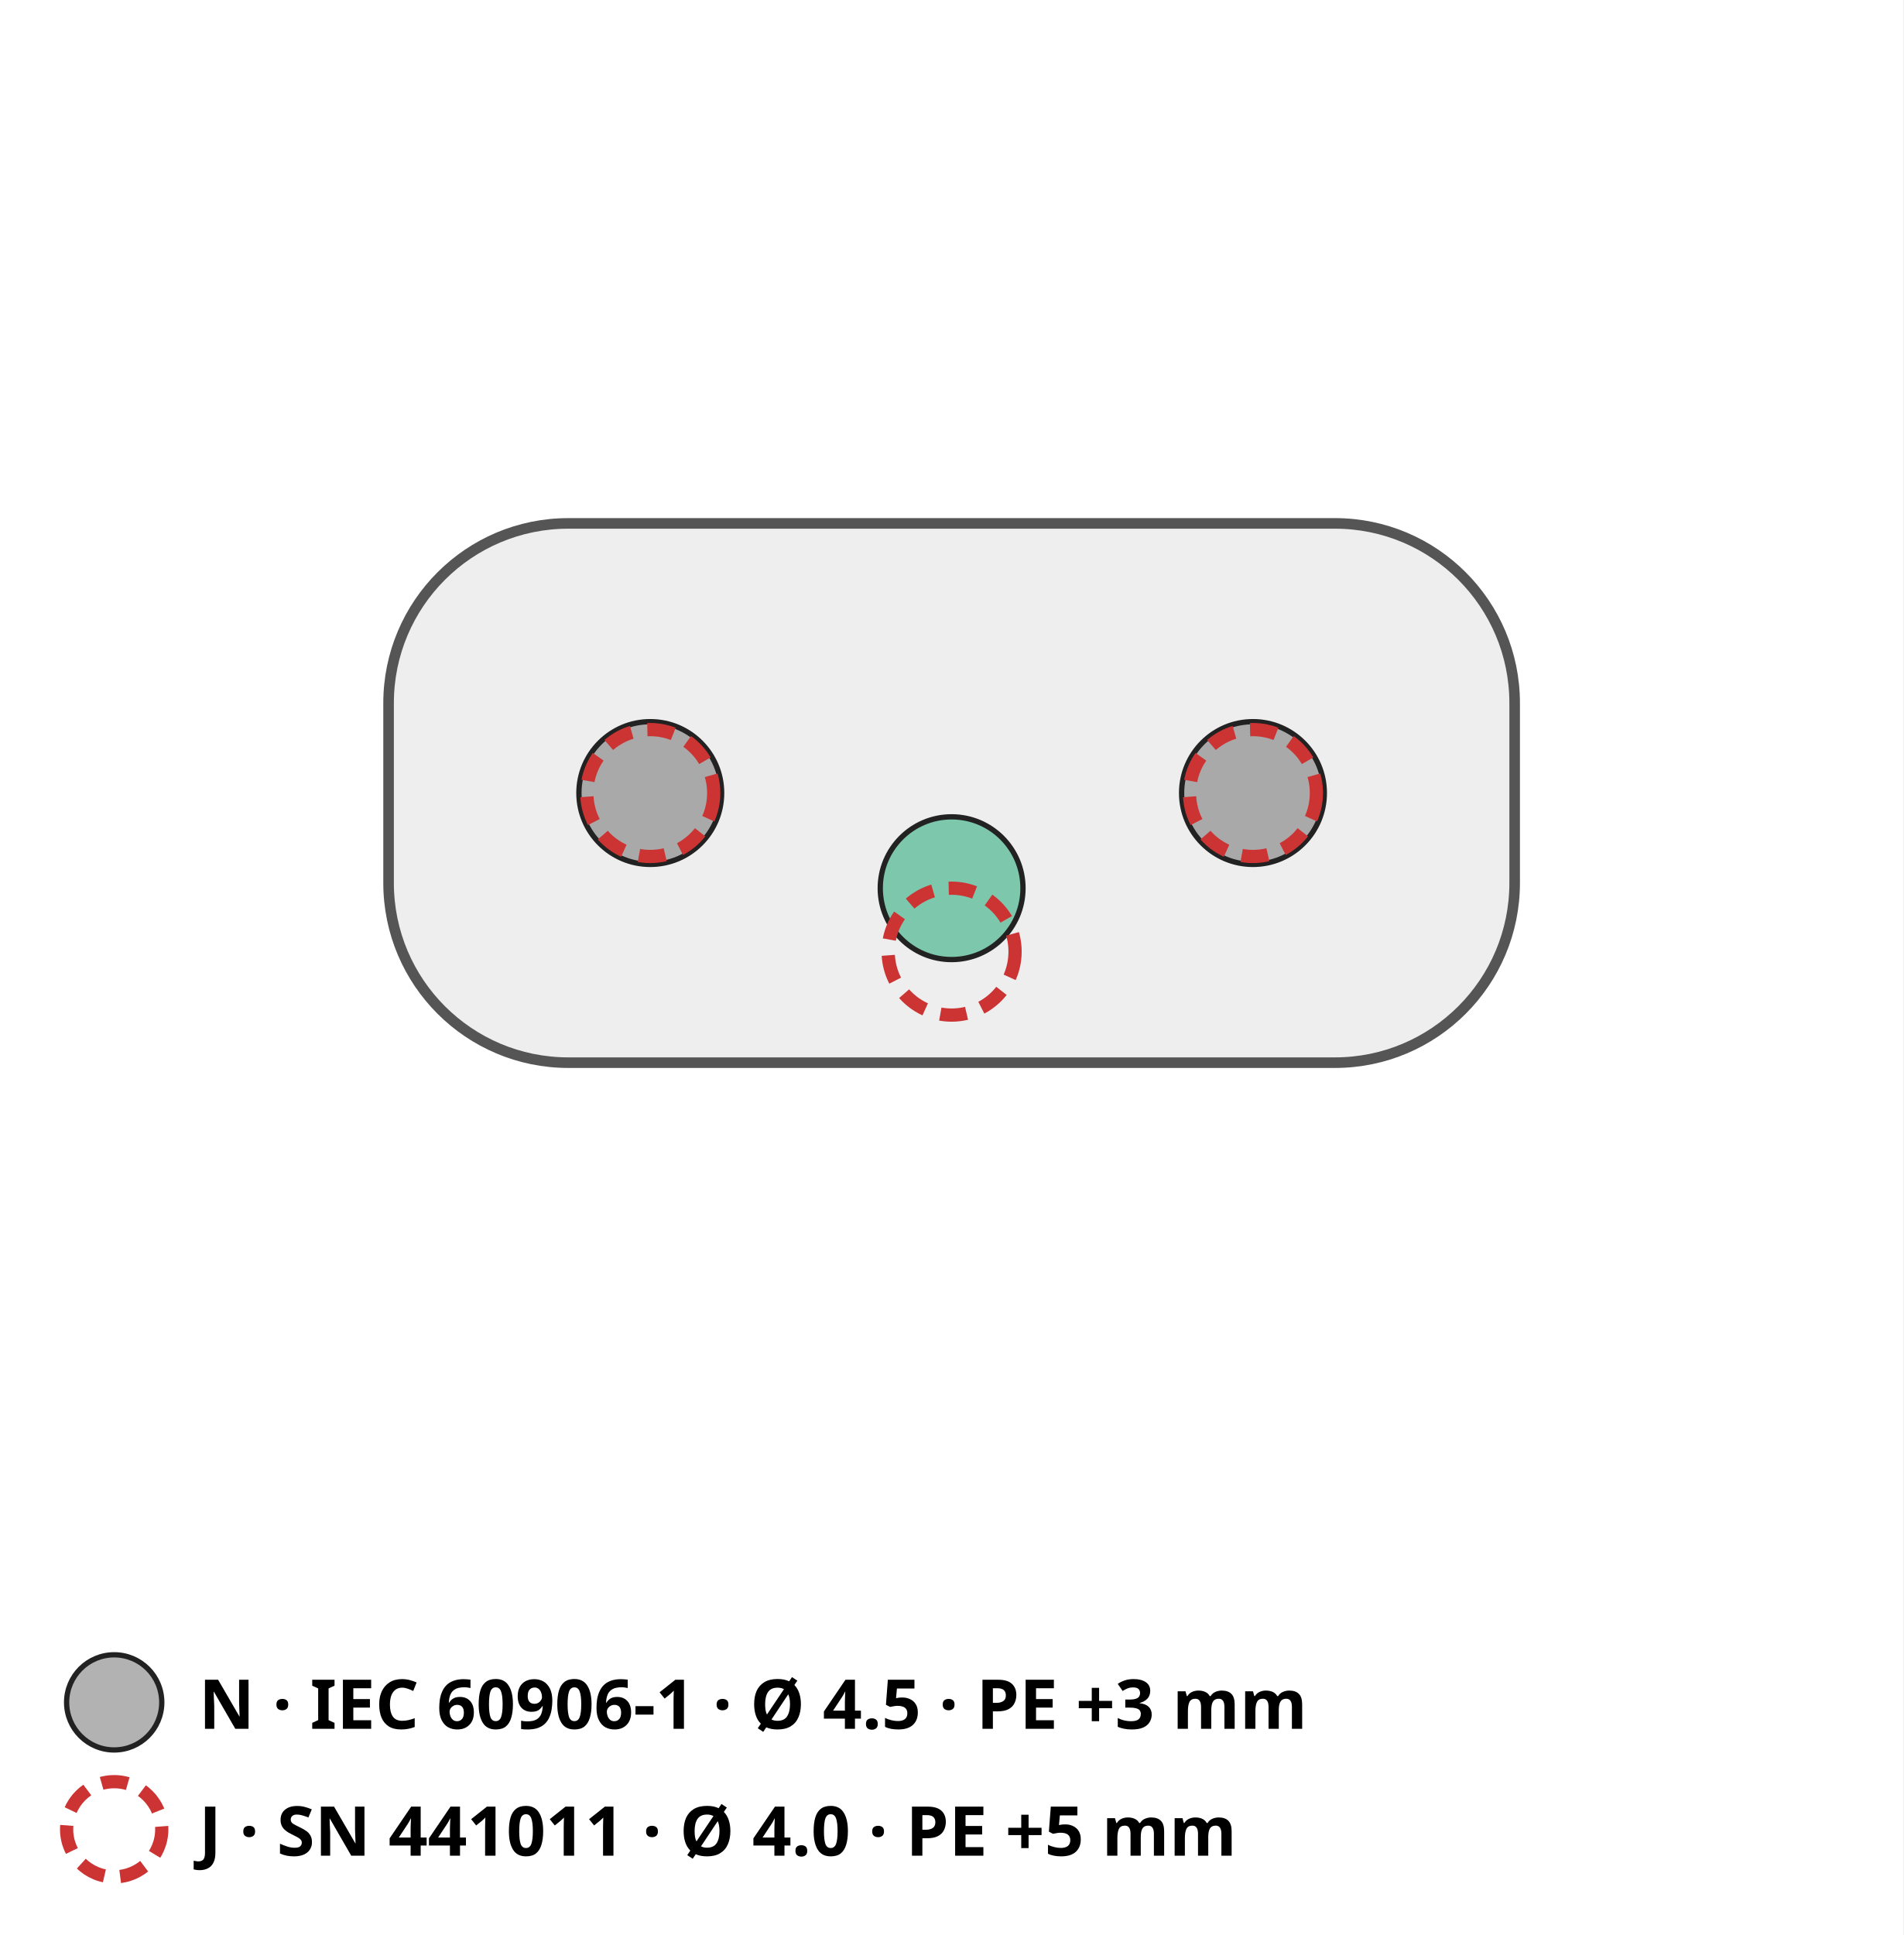
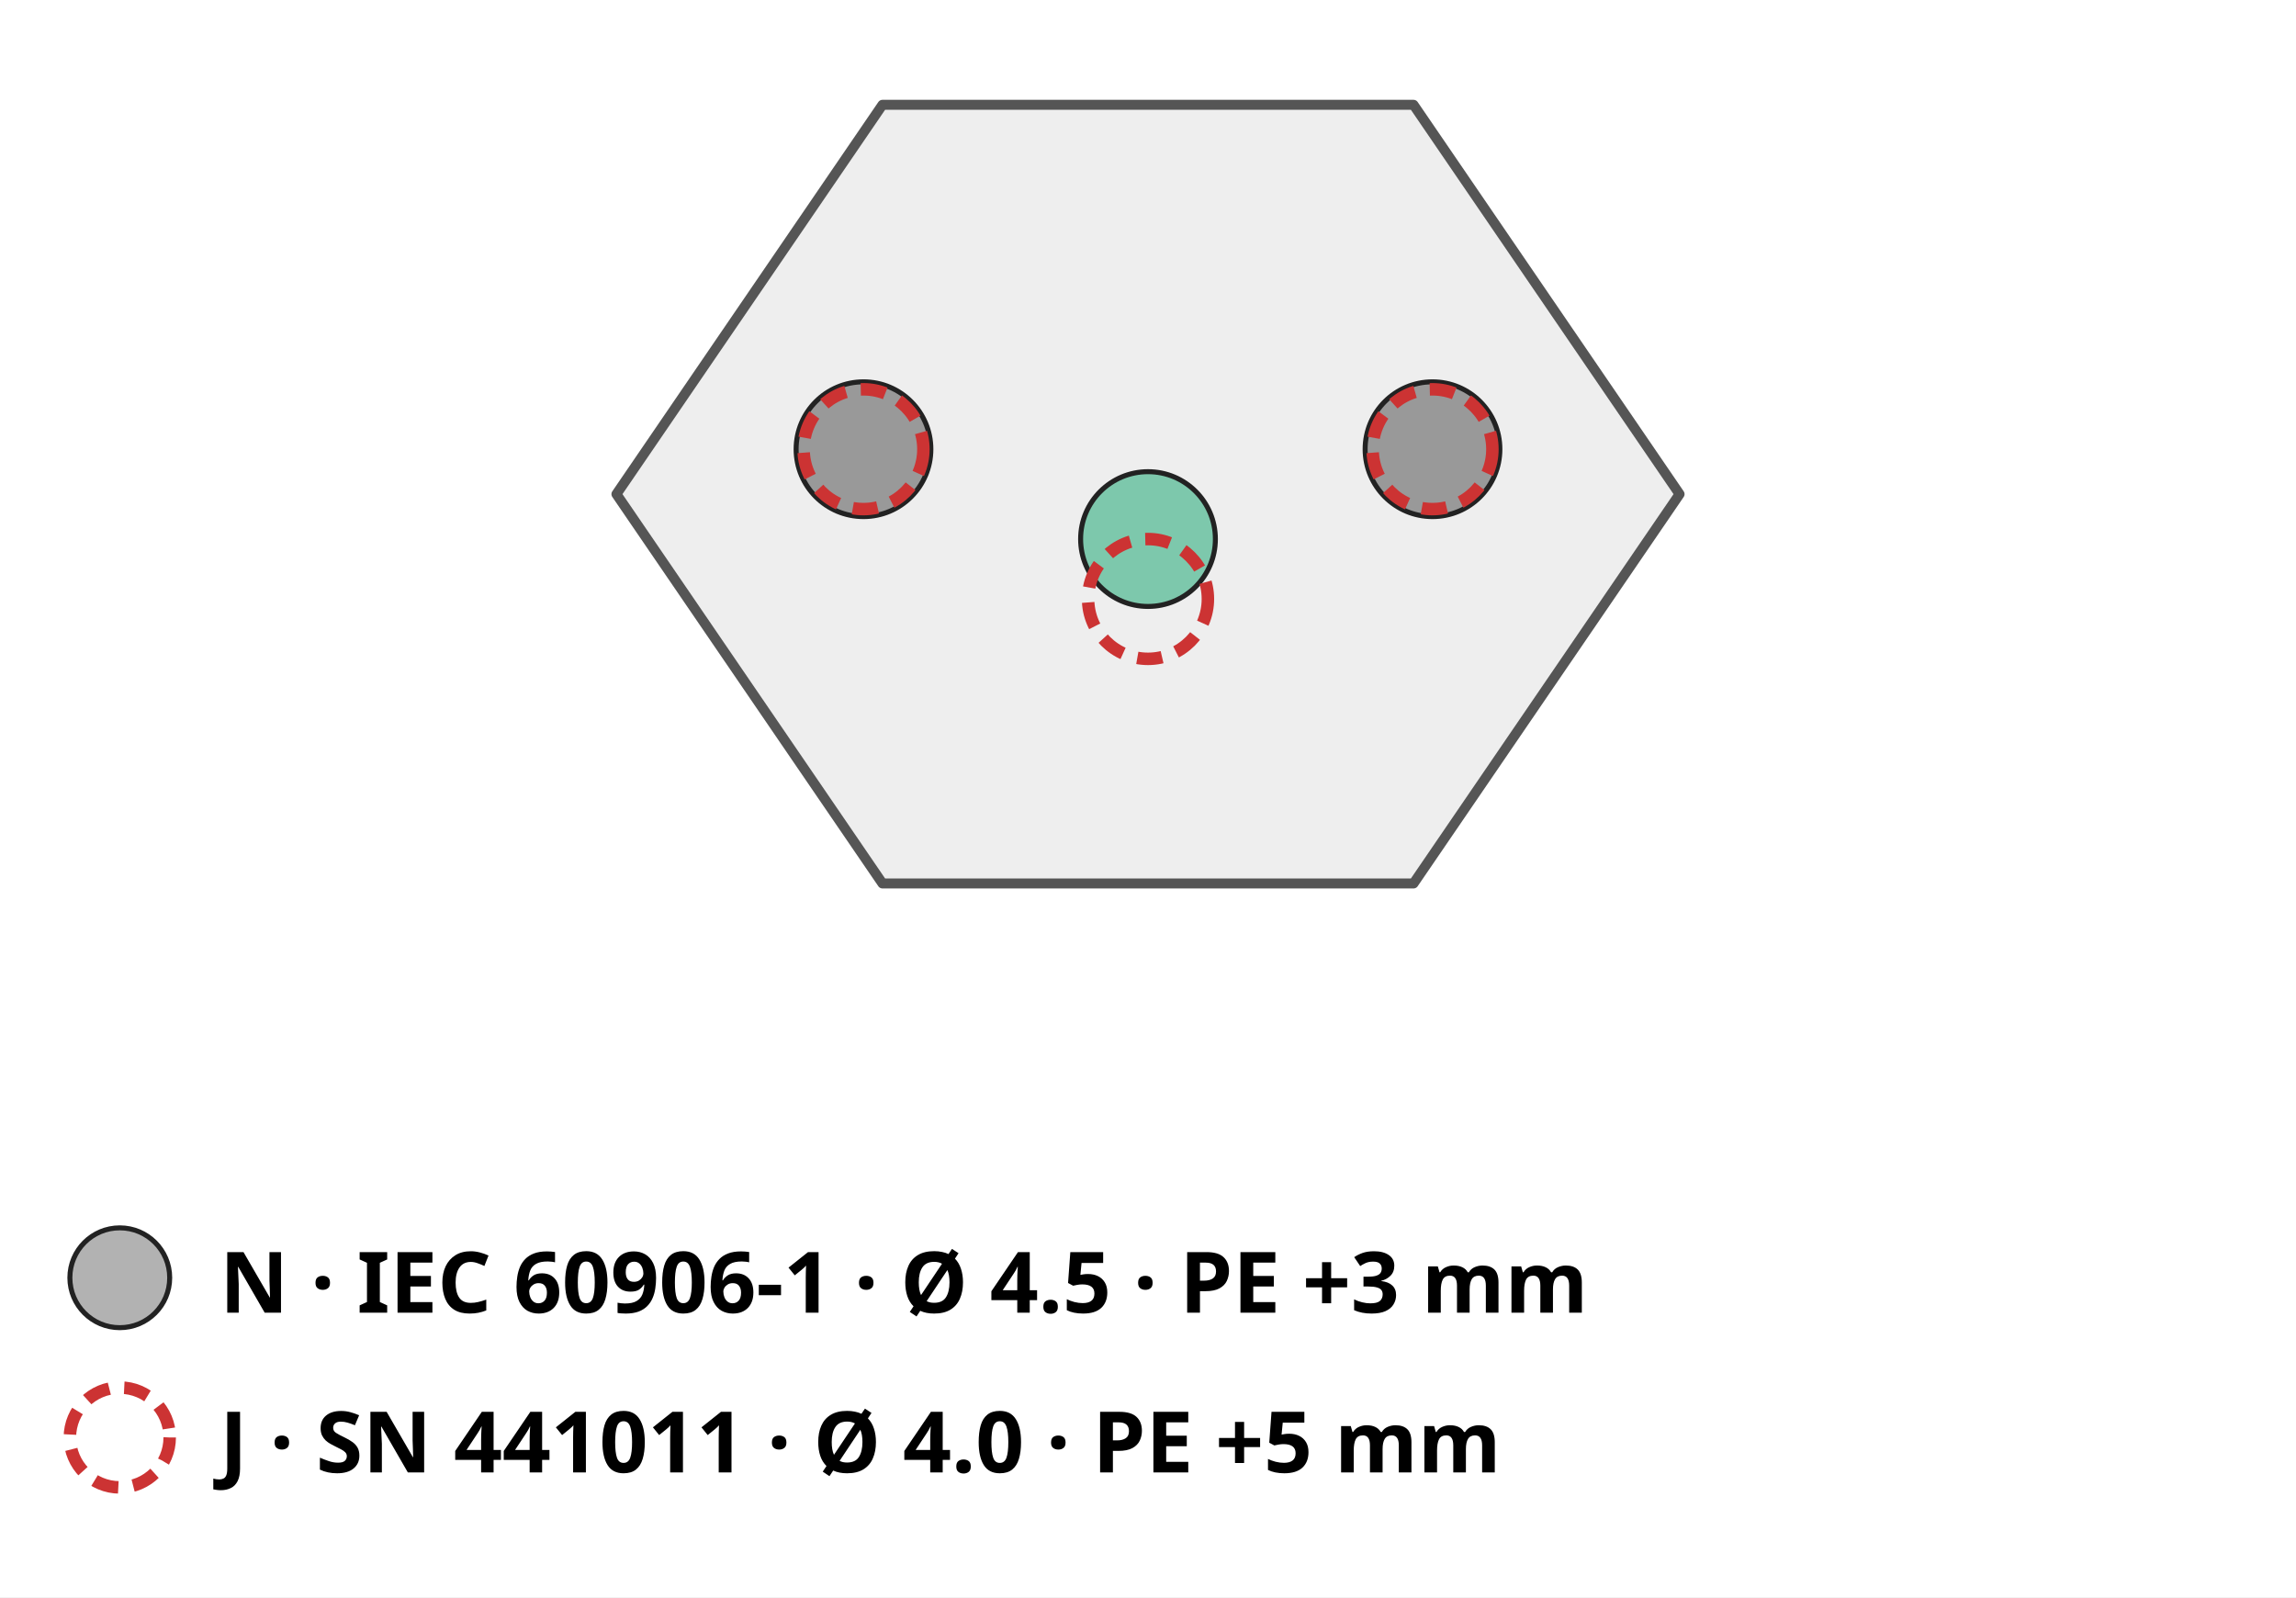
- <svg xmlns="http://www.w3.org/2000/svg" viewBox="0 0 360 366" font-family="sans-serif">
-   <rect width="360" height="366" fill="#fff" />
-   <rect x="73.5" y="99.0" width="213.0" height="102" rx="34.0" fill="#eee" stroke="#555" stroke-width="2" />
-   <circle cx="123.0" cy="150.0" r="13.5" fill="#555" fill-opacity=".45" stroke="#222" />
-   <circle cx="237.0" cy="150.0" r="13.5" fill="#555" fill-opacity=".45" stroke="#222" />
-   <circle cx="180.0" cy="168.0" r="13.5" fill="#2a7" fill-opacity=".55" stroke="#222" />
-   <circle cx="123.0" cy="150.0" r="12.0" fill="none" stroke="#c33" stroke-width="2.5" stroke-dasharray="5 3" />
-   <circle cx="237.0" cy="150.0" r="12.0" fill="none" stroke="#c33" stroke-width="2.5" stroke-dasharray="5 3" />
-   <circle cx="180.0" cy="180.0" r="12.0" fill="none" stroke="#c33" stroke-width="2.5" stroke-dasharray="5 3" />
-   <circle cx="21.6" cy="322" r="9" fill="#555" fill-opacity=".45" stroke="#222" />
-   <text x="37.6" y="327" font-size="13" font-weight="bold">N · IEC 60906-1 · Ø 4.5 · PE +3 mm</text>
-   <circle cx="21.6" cy="346" r="9" fill="none" stroke="#c33" stroke-width="2.5" stroke-dasharray="5 3" />
-   <text x="37.6" y="351" font-size="13" font-weight="bold">J · SN 441011 · Ø 4.0 · PE +5 mm</text>
+ <svg xmlns="http://www.w3.org/2000/svg" viewBox="0 60 460 320" font-family="sans-serif">
+   <rect y="60" width="460" height="320" fill="#fff" />
+   <polygon points="123.5,159.0 176.8,81.0 283.2,81.0 336.5,159.0 283.2,237.0 176.8,237.0" fill="#eee" stroke="#555" stroke-width="2" stroke-linejoin="round" />
+   <circle cx="173.0" cy="150" r="13.5" fill="#555" fill-opacity=".55" stroke="#222" />
+   <circle cx="287.0" cy="150" r="13.5" fill="#555" fill-opacity=".55" stroke="#222" />
+   <circle cx="230.0" cy="168" r="13.5" fill="#2a7" fill-opacity=".55" stroke="#222" />
+   <circle cx="173.0" cy="150" r="12" fill="none" stroke="#c33" stroke-width="2.5" stroke-dasharray="5 3" />
+   <circle cx="287.0" cy="150" r="12" fill="none" stroke="#c33" stroke-width="2.5" stroke-dasharray="5 3" />
+   <circle cx="230.0" cy="180" r="12" fill="none" stroke="#c33" stroke-width="2.5" stroke-dasharray="5 3" />
+   <circle cx="24" cy="316" r="10" fill="#555" fill-opacity=".45" stroke="#222" />
+   <text x="44" y="323" font-size="17" font-weight="bold">N · IEC 60906-1 · Ø 4.5 · PE +3 mm</text>
+   <circle cx="24" cy="348" r="10" fill="none" stroke="#c33" stroke-width="2.5" stroke-dasharray="5 3" />
+   <text x="44" y="355" font-size="17" font-weight="bold">J · SN 441011 · Ø 4.0 · PE +5 mm</text>
</svg>
